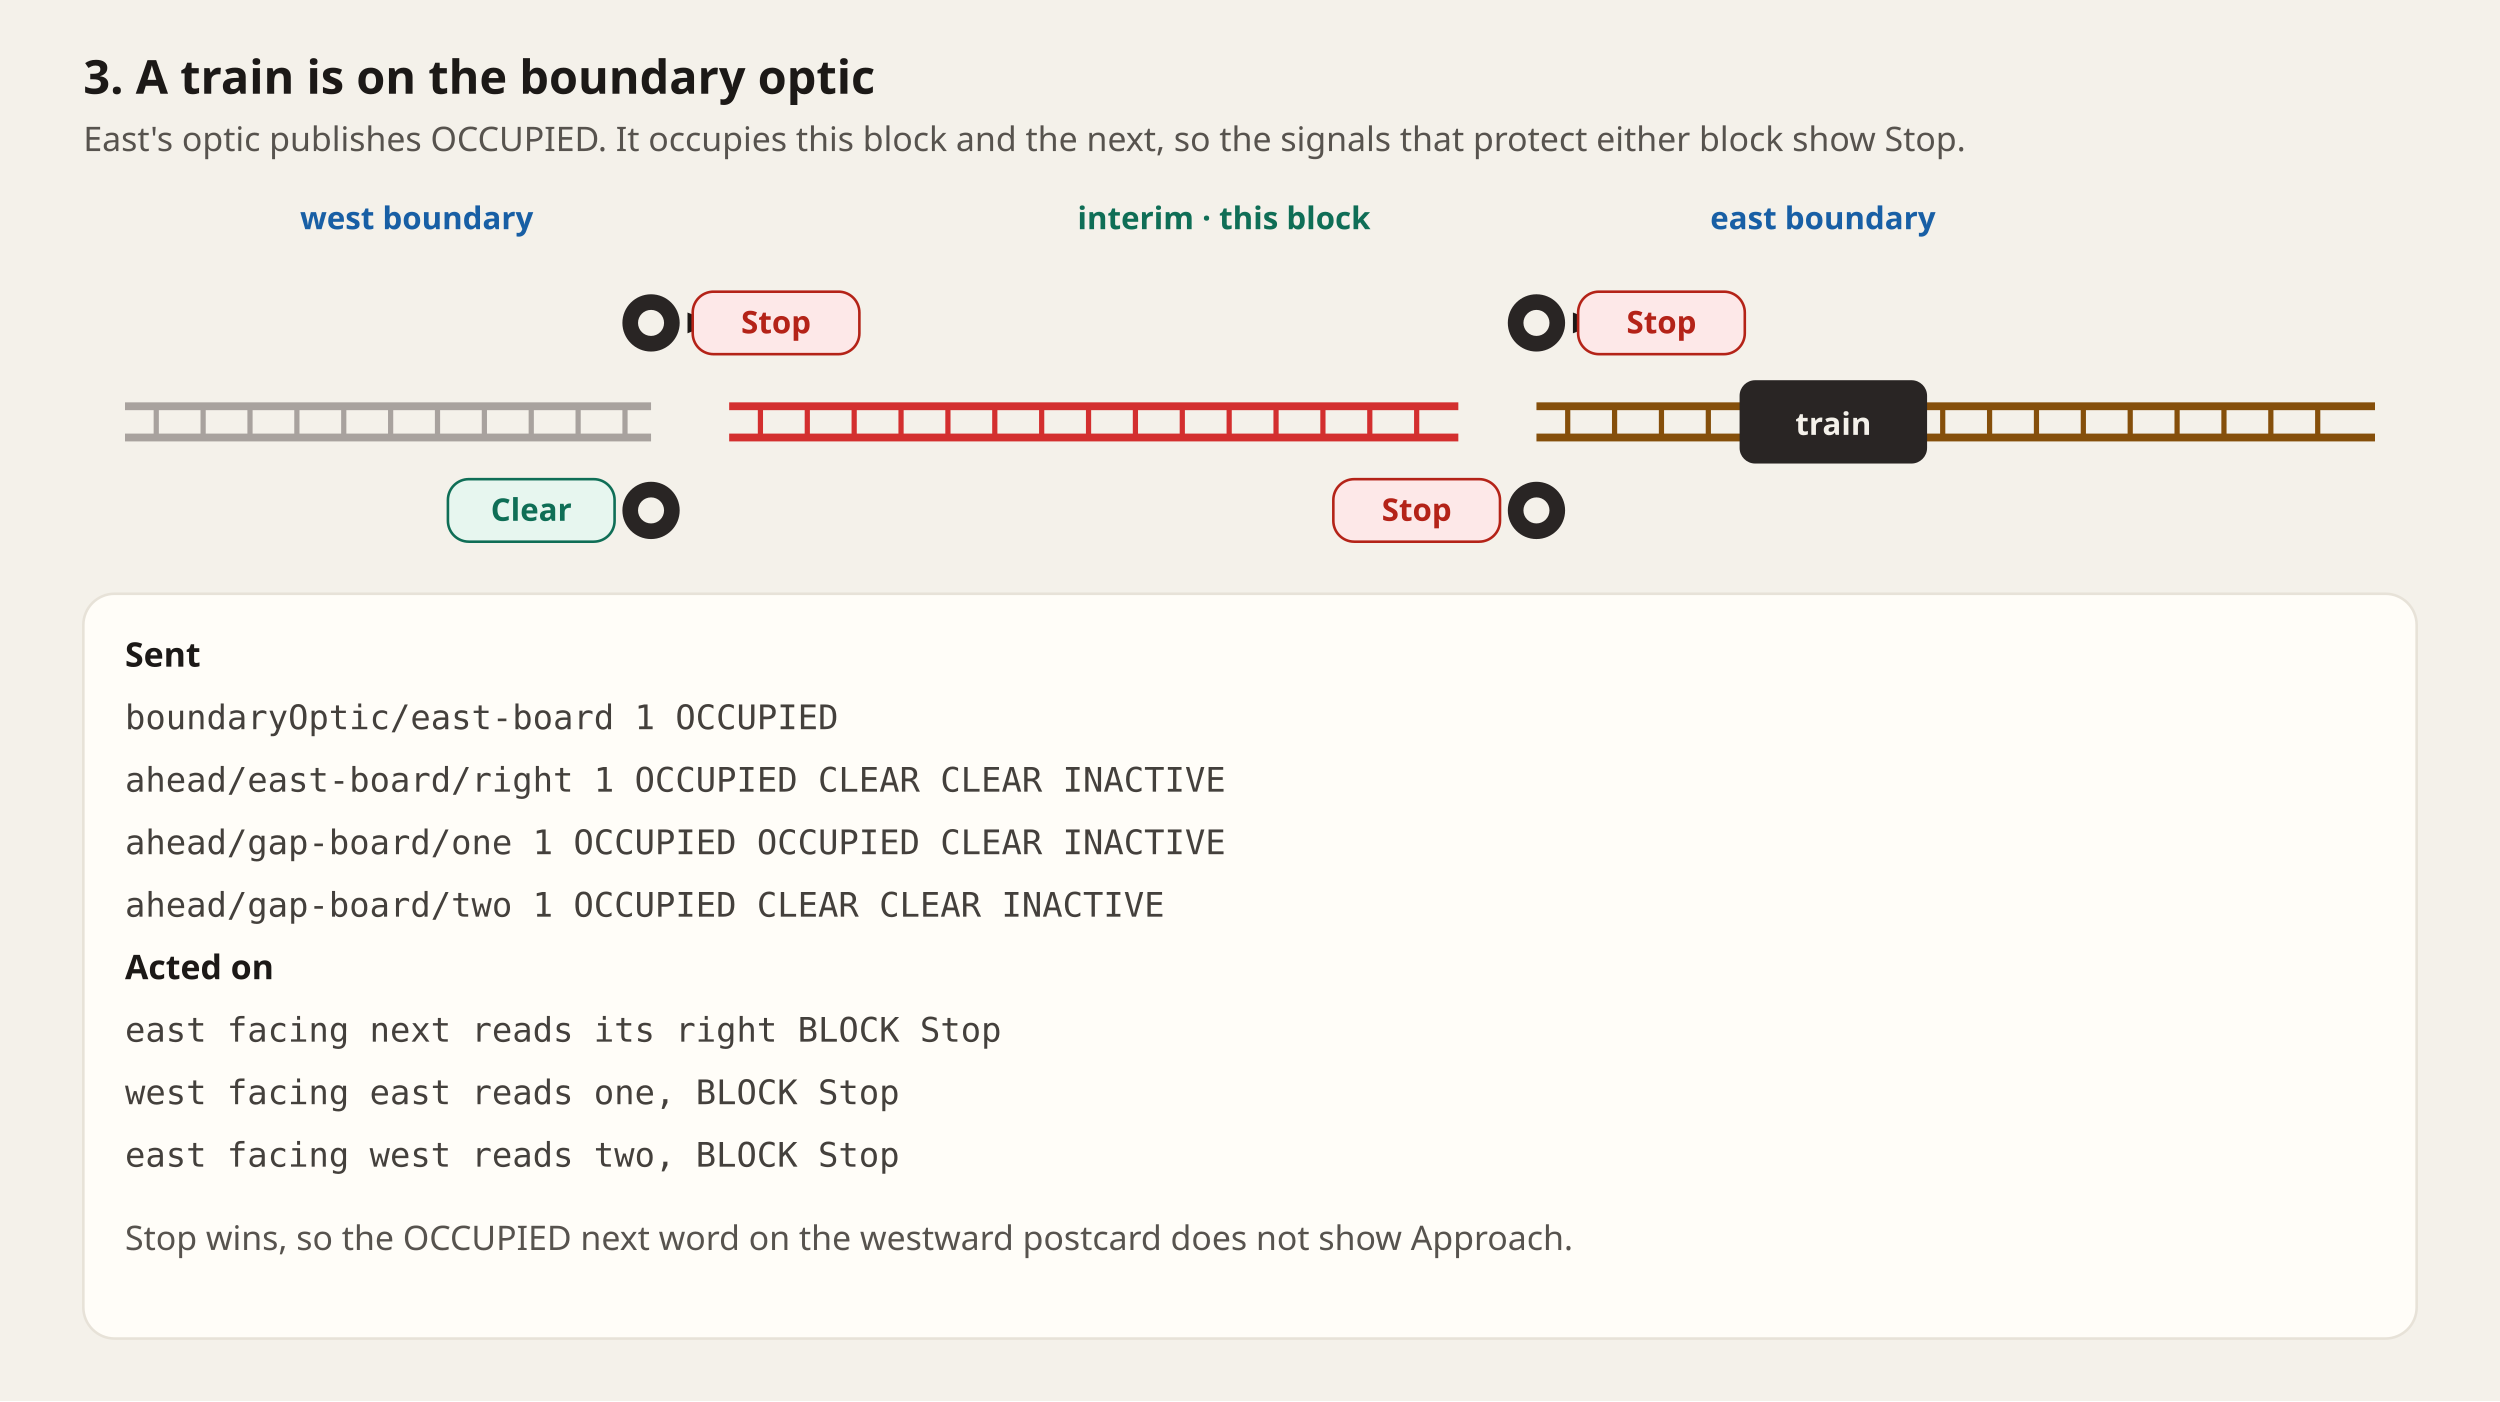
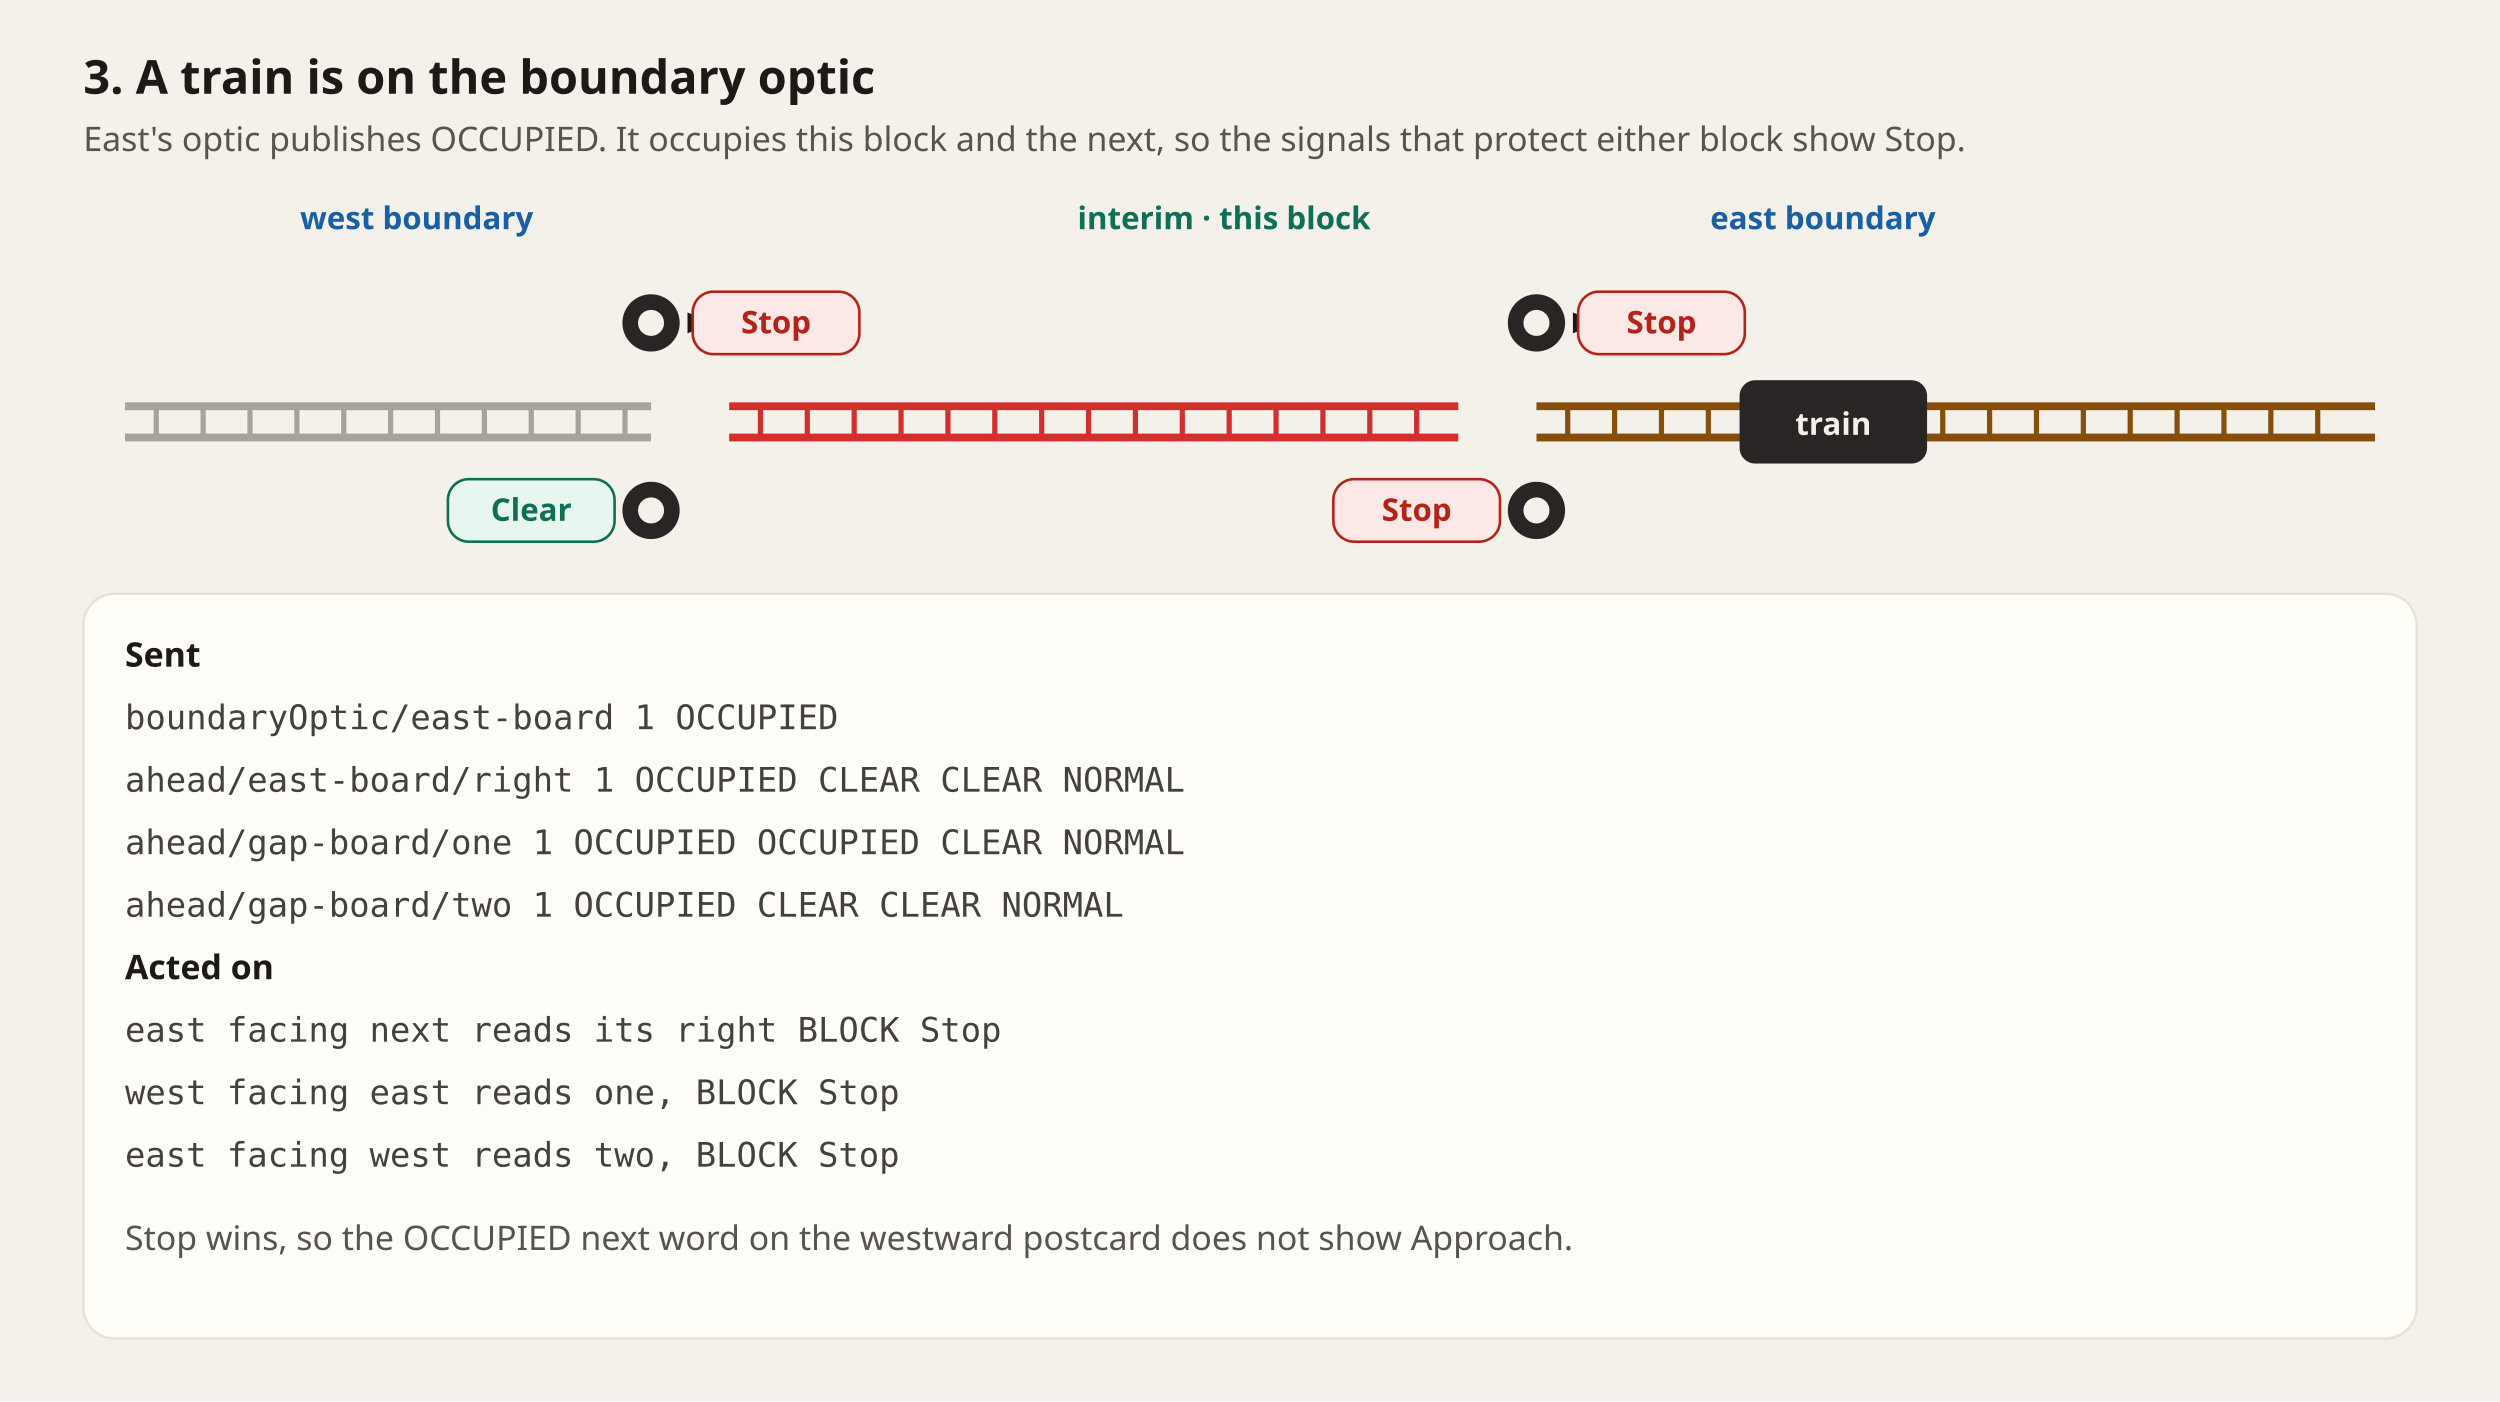
<svg xmlns="http://www.w3.org/2000/svg" width="960" height="538" viewBox="0 0 960 538" role="img" aria-labelledby="title desc">
  <rect width="960" height="538" fill="#f4f1ea" />
  <g font-family="ui-sans-serif, system-ui, sans-serif" fill="#1c1917">
    <text x="32" y="36" font-size="18" font-weight="600">3. A train is on the boundary optic</text>
    <text x="32" y="58" fill="#57534e" font-size="13">East's optic publishes OCCUPIED. It occupies this block and the next, so the signals that protect either block show Stop.</text>
    <text x="160" y="88" text-anchor="middle" fill="#185fa5" font-size="12" font-weight="600">west boundary</text>
    <text x="470" y="88" text-anchor="middle" fill="#0f6e56" font-size="12" font-weight="600">interim · this block</text>
    <text x="700" y="88" text-anchor="middle" fill="#185fa5" font-size="12" font-weight="600">east boundary</text>
    <g stroke="#a8a29e" stroke-width="3" stroke-linecap="butt">
      <line x1="48" y1="156" x2="250" y2="156" />
      <line x1="48" y1="168" x2="250" y2="168" />
    </g>
    <g stroke="#a8a29e" stroke-width="2">
      <line x1="60" y1="156" x2="60" y2="168" />
      <line x1="78" y1="156" x2="78" y2="168" />
      <line x1="96" y1="156" x2="96" y2="168" />
      <line x1="114" y1="156" x2="114" y2="168" />
      <line x1="132" y1="156" x2="132" y2="168" />
      <line x1="150" y1="156" x2="150" y2="168" />
      <line x1="168" y1="156" x2="168" y2="168" />
      <line x1="186" y1="156" x2="186" y2="168" />
      <line x1="204" y1="156" x2="204" y2="168" />
      <line x1="222" y1="156" x2="222" y2="168" />
      <line x1="240" y1="156" x2="240" y2="168" />
    </g>
    <g stroke="#d32f2f" stroke-width="3" stroke-linecap="butt">
      <line x1="280" y1="156" x2="560" y2="156" />
      <line x1="280" y1="168" x2="560" y2="168" />
    </g>
    <g stroke="#d32f2f" stroke-width="2">
      <line x1="292" y1="156" x2="292" y2="168" />
      <line x1="310" y1="156" x2="310" y2="168" />
      <line x1="328" y1="156" x2="328" y2="168" />
      <line x1="346" y1="156" x2="346" y2="168" />
      <line x1="364" y1="156" x2="364" y2="168" />
      <line x1="382" y1="156" x2="382" y2="168" />
      <line x1="400" y1="156" x2="400" y2="168" />
      <line x1="418" y1="156" x2="418" y2="168" />
      <line x1="436" y1="156" x2="436" y2="168" />
      <line x1="454" y1="156" x2="454" y2="168" />
      <line x1="472" y1="156" x2="472" y2="168" />
      <line x1="490" y1="156" x2="490" y2="168" />
      <line x1="508" y1="156" x2="508" y2="168" />
      <line x1="526" y1="156" x2="526" y2="168" />
      <line x1="544" y1="156" x2="544" y2="168" />
    </g>
    <g stroke="#854f0b" stroke-width="3" stroke-linecap="butt">
      <line x1="590" y1="156" x2="912" y2="156" />
      <line x1="590" y1="168" x2="912" y2="168" />
    </g>
    <g stroke="#854f0b" stroke-width="2">
      <line x1="602" y1="156" x2="602" y2="168" />
      <line x1="620" y1="156" x2="620" y2="168" />
      <line x1="638" y1="156" x2="638" y2="168" />
      <line x1="656" y1="156" x2="656" y2="168" />
      <line x1="674" y1="156" x2="674" y2="168" />
      <line x1="692" y1="156" x2="692" y2="168" />
      <line x1="710" y1="156" x2="710" y2="168" />
      <line x1="728" y1="156" x2="728" y2="168" />
      <line x1="746" y1="156" x2="746" y2="168" />
      <line x1="764" y1="156" x2="764" y2="168" />
      <line x1="782" y1="156" x2="782" y2="168" />
      <line x1="800" y1="156" x2="800" y2="168" />
      <line x1="818" y1="156" x2="818" y2="168" />
      <line x1="836" y1="156" x2="836" y2="168" />
      <line x1="854" y1="156" x2="854" y2="168" />
      <line x1="872" y1="156" x2="872" y2="168" />
      <line x1="890" y1="156" x2="890" y2="168" />
    </g>
    <g transform="translate(250 124) scale(1 1)">
      <circle cx="0" cy="0" r="11" fill="#292524" />
      <circle cx="0" cy="0" r="5" fill="#f4f1ea" />
      <polygon points="14,-4 24,0 14,4" fill="#1c1917" />
    </g>
    <rect x="266" y="112" width="64" height="24" rx="8" fill="#fde8e8" stroke="#b42318" />
    <text x="298.0" y="128" text-anchor="middle" fill="#b42318" font-size="12" font-weight="600">Stop</text>
    <g transform="translate(250 196) scale(-1 1)">
      <circle cx="0" cy="0" r="11" fill="#292524" />
      <circle cx="0" cy="0" r="5" fill="#f4f1ea" />
      <polygon points="14,-4 24,0 14,4" fill="#1c1917" />
    </g>
    <rect x="172" y="184" width="64" height="24" rx="8" fill="#e7f6ef" stroke="#0f6e56" />
    <text x="204.0" y="200" text-anchor="middle" fill="#0f6e56" font-size="12" font-weight="600">Clear</text>
    <g transform="translate(590 124) scale(1 1)">
      <circle cx="0" cy="0" r="11" fill="#292524" />
      <circle cx="0" cy="0" r="5" fill="#f4f1ea" />
      <polygon points="14,-4 24,0 14,4" fill="#1c1917" />
    </g>
    <rect x="606" y="112" width="64" height="24" rx="8" fill="#fde8e8" stroke="#b42318" />
    <text x="638.0" y="128" text-anchor="middle" fill="#b42318" font-size="12" font-weight="600">Stop</text>
    <g transform="translate(590 196) scale(-1 1)">
      <circle cx="0" cy="0" r="11" fill="#292524" />
      <circle cx="0" cy="0" r="5" fill="#f4f1ea" />
      <polygon points="14,-4 24,0 14,4" fill="#1c1917" />
    </g>
    <rect x="512" y="184" width="64" height="24" rx="8" fill="#fde8e8" stroke="#b42318" />
    <text x="544.0" y="200" text-anchor="middle" fill="#b42318" font-size="12" font-weight="600">Stop</text>
    <rect x="668" y="146" width="72" height="32" rx="6" fill="#292524" />
    <text x="704" y="167" text-anchor="middle" fill="#f4f1ea" font-size="12" font-weight="600">train</text>
    <rect x="32" y="228" width="896" height="286" rx="12" fill="#fffdf8" stroke="#e7e2d8" />
    <text x="48" y="256" font-size="13" font-weight="600">Sent</text>
    <text x="48" y="280" fill="#44403c" font-family="ui-monospace, SFMono-Regular, Menlo, monospace" font-size="13">boundaryOptic/east-board                1 OCCUPIED</text>
-     <text x="48" y="304" fill="#44403c" font-family="ui-monospace, SFMono-Regular, Menlo, monospace" font-size="13">ahead/east-board/right                  1 OCCUPIED CLEAR CLEAR INACTIVE</text>
-     <text x="48" y="328" fill="#44403c" font-family="ui-monospace, SFMono-Regular, Menlo, monospace" font-size="13">ahead/gap-board/one                     1 OCCUPIED OCCUPIED CLEAR INACTIVE</text>
-     <text x="48" y="352" fill="#44403c" font-family="ui-monospace, SFMono-Regular, Menlo, monospace" font-size="13">ahead/gap-board/two                     1 OCCUPIED CLEAR CLEAR INACTIVE</text>
+     <text x="48" y="304" fill="#44403c" font-family="ui-monospace, SFMono-Regular, Menlo, monospace" font-size="13">ahead/east-board/right                  1 OCCUPIED CLEAR CLEAR NORMAL</text>
+     <text x="48" y="328" fill="#44403c" font-family="ui-monospace, SFMono-Regular, Menlo, monospace" font-size="13">ahead/gap-board/one                     1 OCCUPIED OCCUPIED CLEAR NORMAL</text>
+     <text x="48" y="352" fill="#44403c" font-family="ui-monospace, SFMono-Regular, Menlo, monospace" font-size="13">ahead/gap-board/two                     1 OCCUPIED CLEAR CLEAR NORMAL</text>
    <text x="48" y="376" font-size="13" font-weight="600">Acted on</text>
    <text x="48" y="400" fill="#44403c" font-family="ui-monospace, SFMono-Regular, Menlo, monospace" font-size="13">east facing next reads its right BLOCK  Stop</text>
    <text x="48" y="424" fill="#44403c" font-family="ui-monospace, SFMono-Regular, Menlo, monospace" font-size="13">west facing east reads one, BLOCK       Stop</text>
    <text x="48" y="448" fill="#44403c" font-family="ui-monospace, SFMono-Regular, Menlo, monospace" font-size="13">east facing west reads two, BLOCK       Stop</text>
    <text x="48" y="480" fill="#57534e" font-size="13">Stop wins, so the OCCUPIED next word on the westward postcard does not show Approach.</text>
  </g>
</svg>
